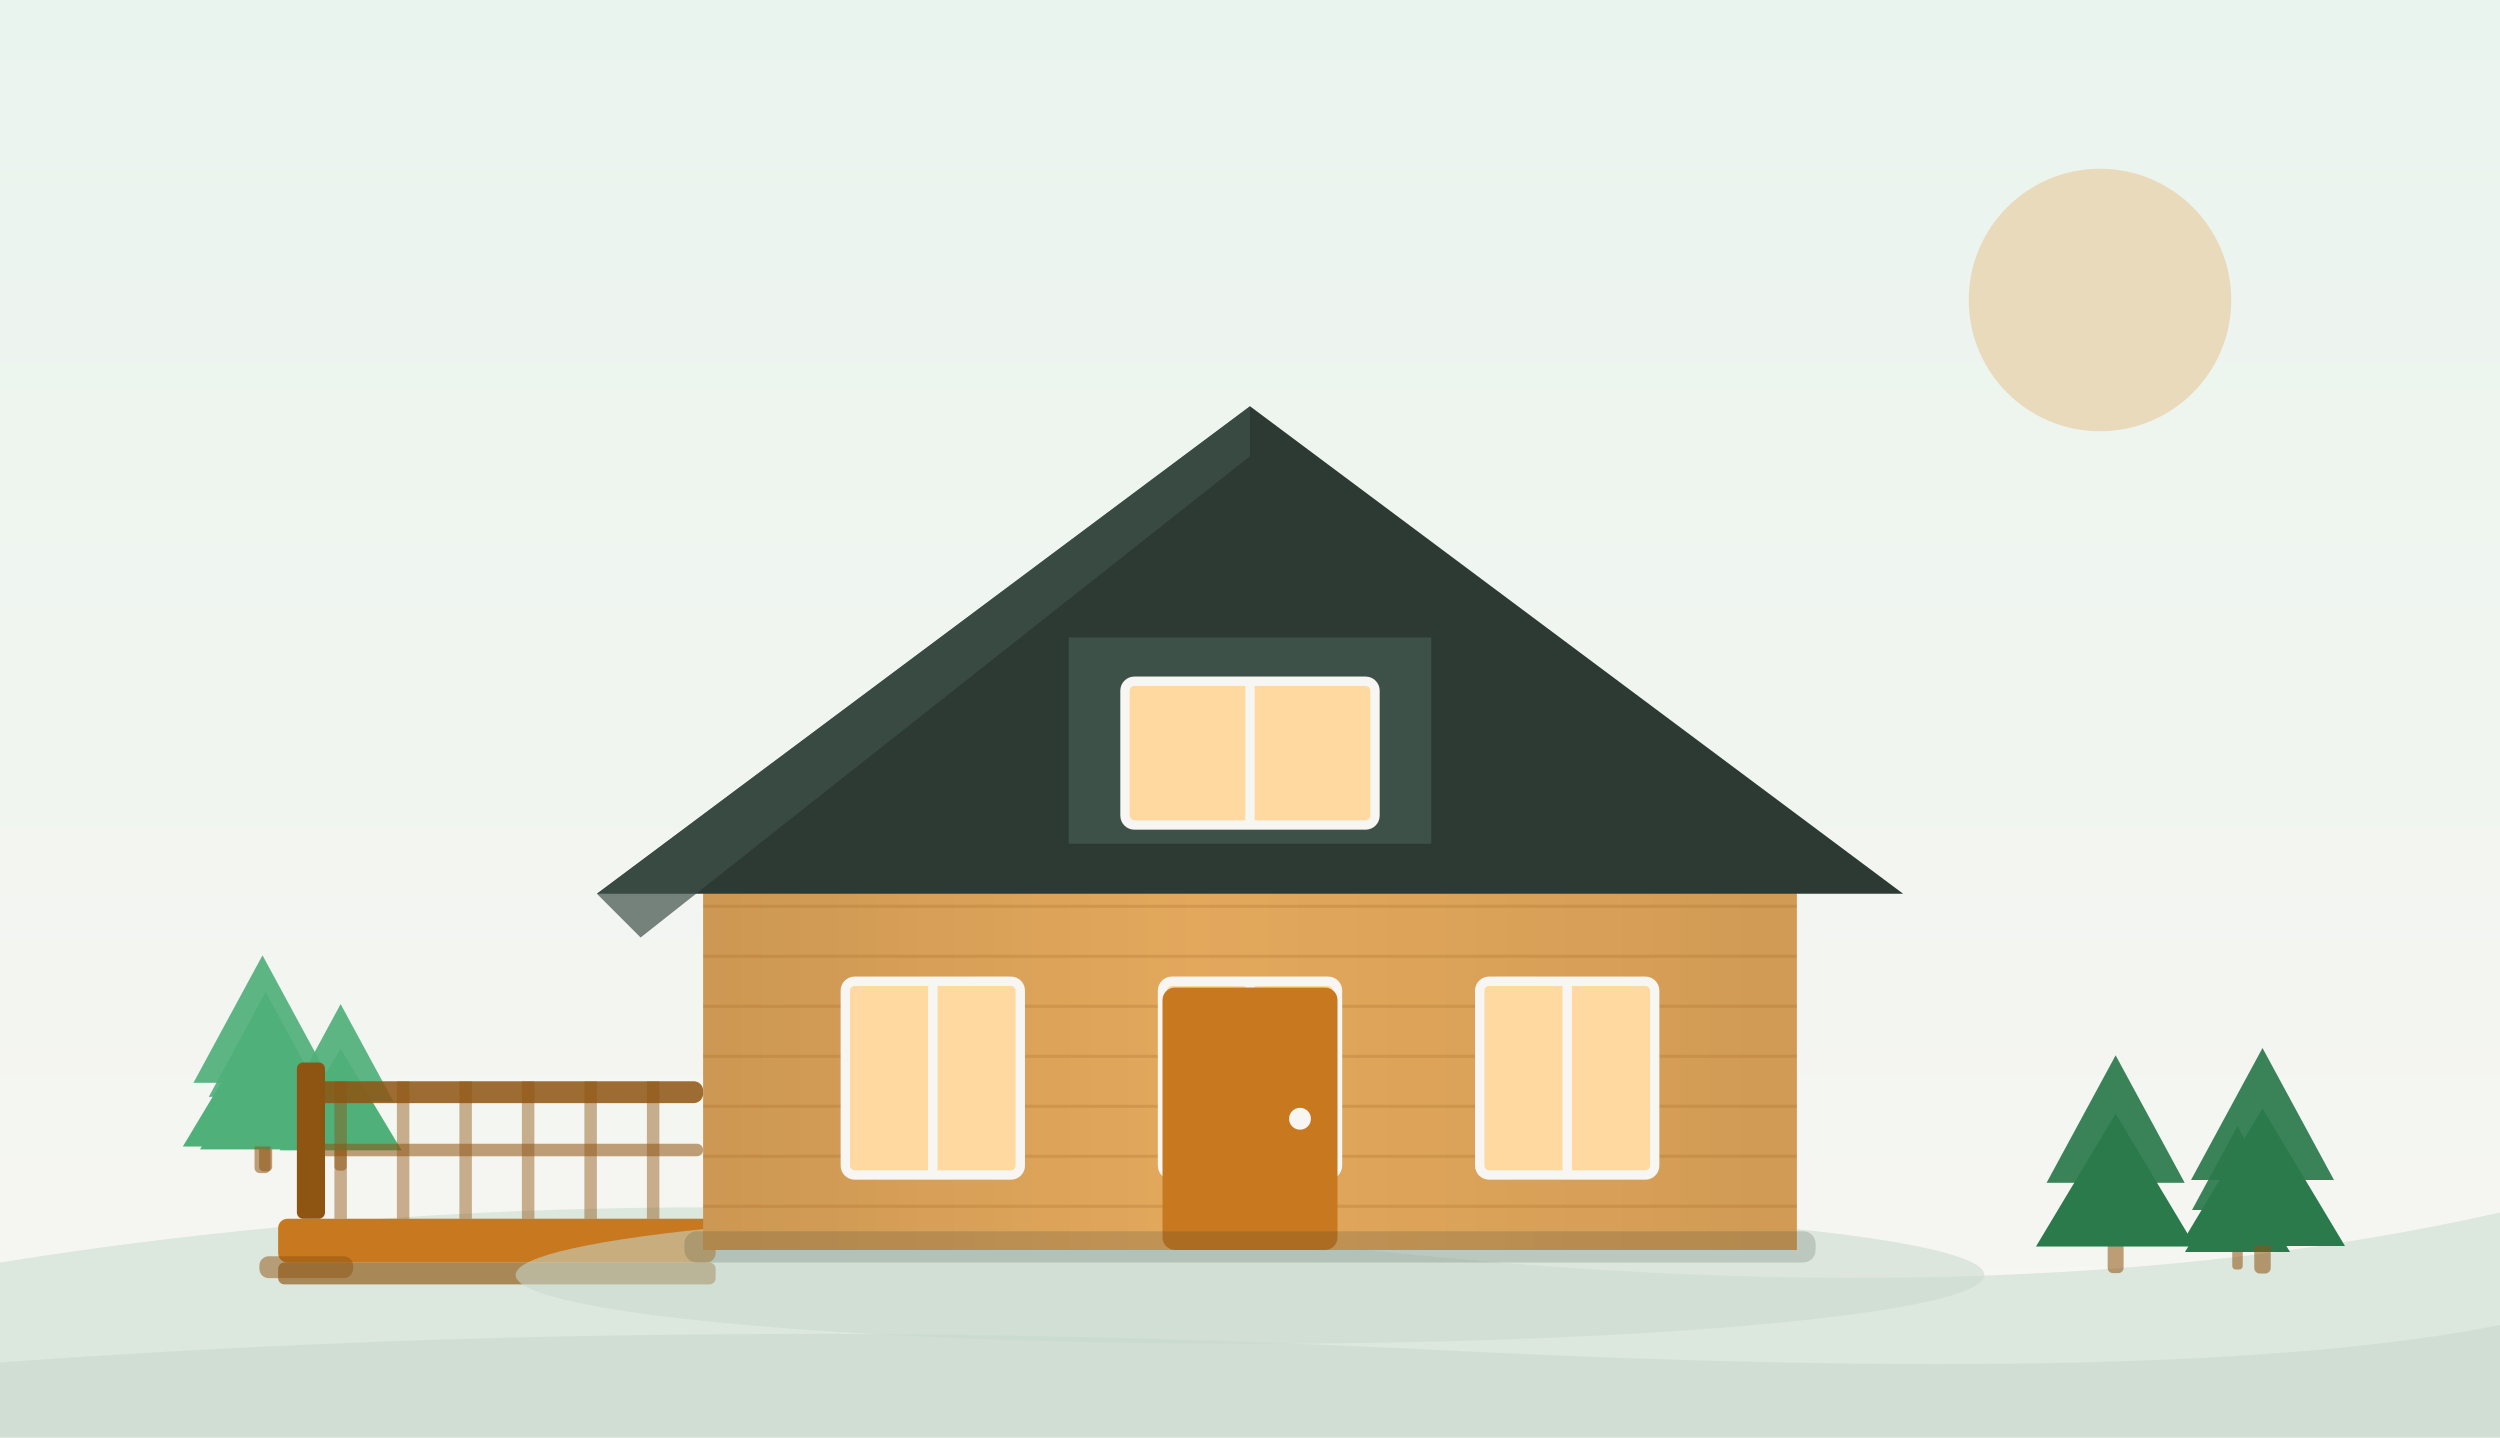
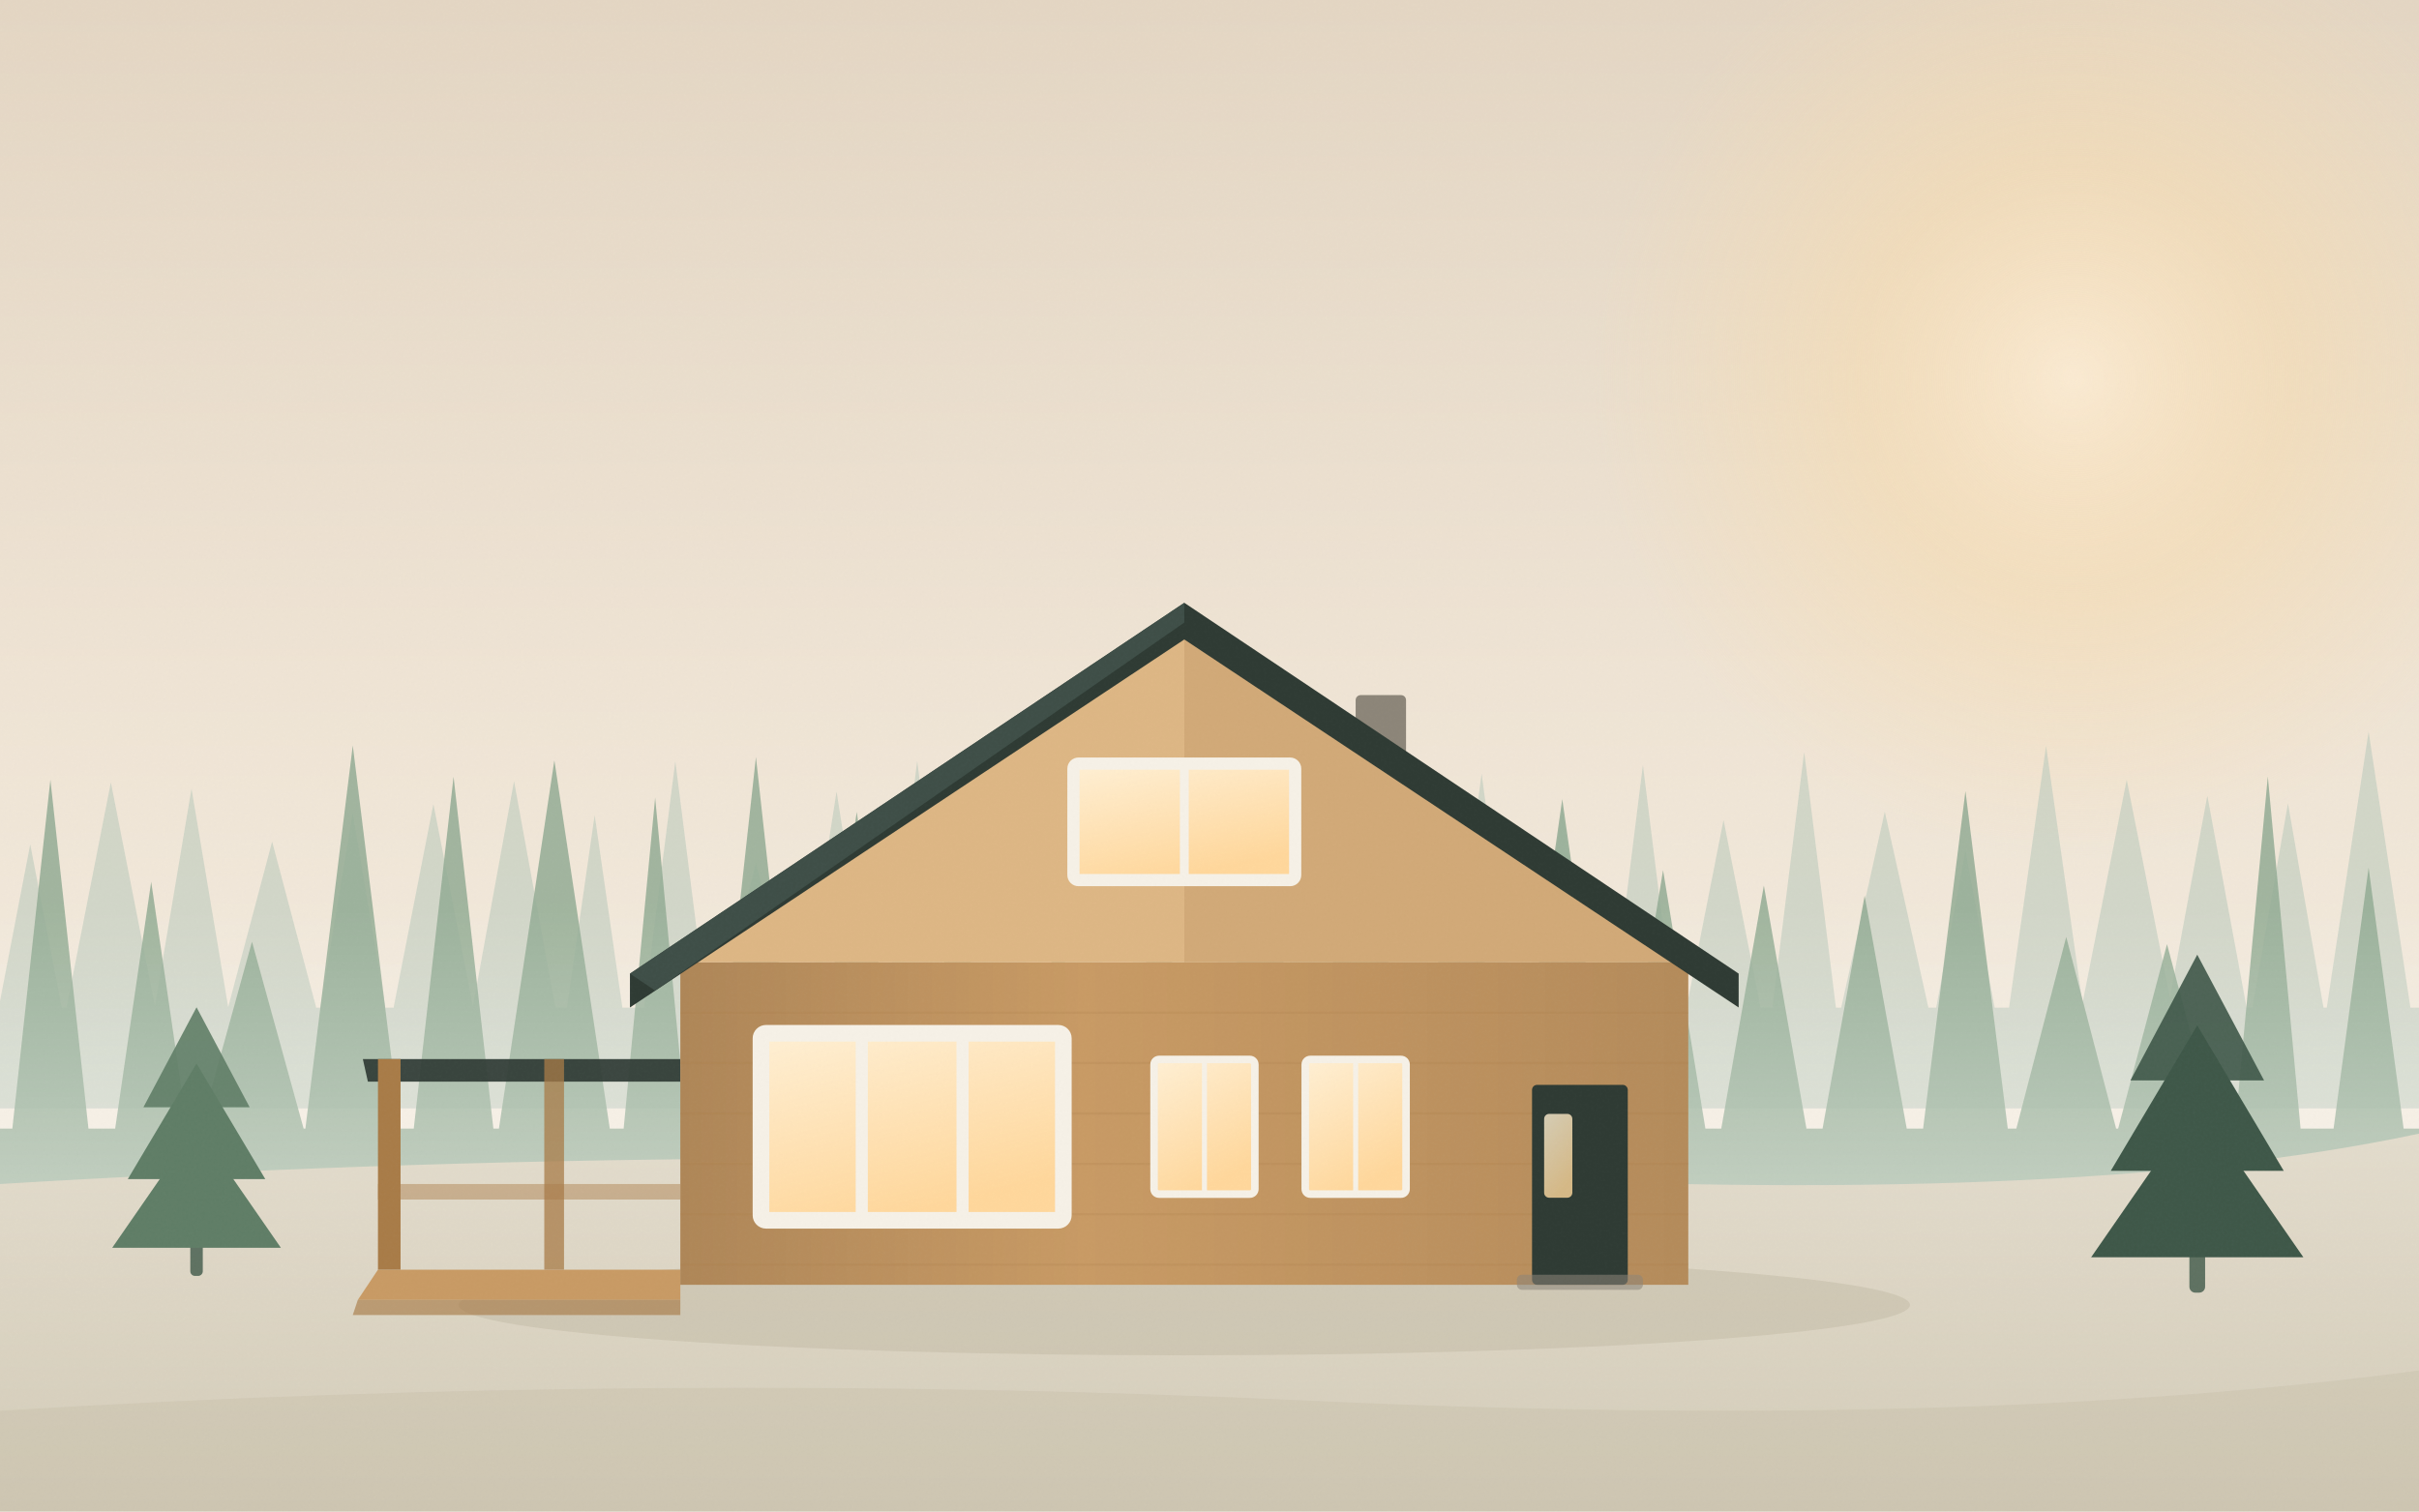
- <svg xmlns="http://www.w3.org/2000/svg" viewBox="0 0 800 460" role="img" aria-label="Каркасный дом КД-15, 6×9 м">
+ <svg xmlns="http://www.w3.org/2000/svg" viewBox="0 0 960 600" role="img" aria-label="Каркасный дом КД-15, 6×9 м, 84 м²">
  <defs>
    <linearGradient id="sky" x1="0" y1="0" x2="0" y2="1">
-       <stop offset="0" stop-color="#EAF4EE" />
-       <stop offset="1" stop-color="#F7F6F2" />
+       <stop offset="0" stop-color="#E4D6C3" />
+       <stop offset=".45" stop-color="#EFE4D4" />
+       <stop offset="1" stop-color="#F6F1E7" />
+     </linearGradient>
+     <radialGradient id="sunGlow" cx=".5" cy=".5" r=".5">
+       <stop offset="0" stop-color="#FBEBD2" stop-opacity=".95" />
+       <stop offset=".45" stop-color="#F7DCB0" stop-opacity=".55" />
+       <stop offset="1" stop-color="#F7DCB0" stop-opacity="0" />
+     </radialGradient>
+     <linearGradient id="glassGrad" x1="0" y1="0" x2=".4" y2="1">
+       <stop offset="0" stop-color="#FFF0D4" />
+       <stop offset="1" stop-color="#FFD79B" />
    </linearGradient>
    <linearGradient id="wallShade" x1="0" y1="0" x2="1" y2="0">
-       <stop offset="0" stop-color="#000" stop-opacity=".10" />
-       <stop offset=".45" stop-color="#000" stop-opacity="0" />
-       <stop offset="1" stop-color="#000" stop-opacity=".08" />
+       <stop offset="0" stop-color="#000" stop-opacity=".13" />
+       <stop offset=".4" stop-color="#000" stop-opacity="0" />
+       <stop offset="1" stop-color="#000" stop-opacity=".10" />
    </linearGradient>
+     <linearGradient id="mist" x1="0" y1="0" x2="0" y2="1">
+       <stop offset="0" stop-color="#fff" stop-opacity="0" />
+       <stop offset="1" stop-color="#fff" stop-opacity=".55" />
+     </linearGradient>
+     <linearGradient id="groundGrad" x1="0" y1="0" x2="0" y2="1">
+       <stop offset="0" stop-color="#E3DCCC" />
+       <stop offset="1" stop-color="#D3CBB8" />
+     </linearGradient>
+     <filter id="grain">
+       <feTurbulence type="fractalNoise" baseFrequency=".9" numOctaves="2" stitchTiles="stitch" />
+       <feColorMatrix type="saturate" values="0" />
+       <feComponentTransfer>
+         <feFuncA type="linear" slope=".055" />
+       </feComponentTransfer>
+     </filter>
+     <filter id="soft">
+       <feGaussianBlur stdDeviation="6" />
+     </filter>
  </defs>
-   <rect width="800" height="460" fill="url(#sky)" />
-   <circle cx="672" cy="96" r="42" fill="#E3A85C" opacity=".35" />
-   <path d="M0 404 Q200 372 420 398 T800 388 V460 H0 Z" fill="#DCE7DE" />
-   <g transform="translate(716 404) scale(0.56)">
-     <rect x="-3" y="-16" width="6" height="20" rx="2" fill="#8E5411" opacity=".55" />
-     <path d="M0 -78 L26 -30 H-26 Z" fill="#2A7A4B" opacity=".92" />
-     <path d="M0 -56 L30 -6 H-30 Z" fill="#2A7A4B" />
-   </g>
-   <g transform="translate(109 372) scale(0.65)">
-     <rect x="-3" y="-16" width="6" height="20" rx="2" fill="#8E5411" opacity=".55" />
-     <path d="M0 -78 L26 -30 H-26 Z" fill="#4FB07A" opacity=".92" />
-     <path d="M0 -56 L30 -6 H-30 Z" fill="#4FB07A" />
-   </g>
-   <g transform="translate(85 372) scale(0.70)">
-     <rect x="-3" y="-16" width="6" height="20" rx="2" fill="#8E5411" opacity=".55" />
-     <path d="M0 -78 L26 -30 H-26 Z" fill="#4FB07A" opacity=".92" />
-     <path d="M0 -56 L30 -6 H-30 Z" fill="#4FB07A" />
-   </g>
-   <g transform="translate(84 372) scale(0.85)">
-     <rect x="-3" y="-16" width="6" height="20" rx="2" fill="#8E5411" opacity=".55" />
-     <path d="M0 -78 L26 -30 H-26 Z" fill="#4FB07A" opacity=".92" />
-     <path d="M0 -56 L30 -6 H-30 Z" fill="#4FB07A" />
-   </g>
-   <g transform="translate(677 404) scale(0.85)">
-     <rect x="-3" y="-16" width="6" height="20" rx="2" fill="#8E5411" opacity=".55" />
-     <path d="M0 -78 L26 -30 H-26 Z" fill="#2A7A4B" opacity=".92" />
-     <path d="M0 -56 L30 -6 H-30 Z" fill="#2A7A4B" />
-   </g>
-   <g transform="translate(724 404) scale(0.88)">
-     <rect x="-3" y="-16" width="6" height="20" rx="2" fill="#8E5411" opacity=".55" />
-     <path d="M0 -78 L26 -30 H-26 Z" fill="#2A7A4B" opacity=".92" />
-     <path d="M0 -56 L30 -6 H-30 Z" fill="#2A7A4B" />
+   <rect width="960" height="600" fill="url(#sky)" />
+   <circle cx="822.543" cy="150" r="190" fill="url(#sunGlow)" />
+   <path d="M-20 440 L-30.8 400.0 L-20.0 307.5 L-9.2 400.0 L-0.5 400.0 L12.0 335.2 L24.5 400.0 L26.4 400.0 L44.0 310.6 L61.6 400.0 L61.4 400.0 L76.0 313.1 L90.6 400.0 L90.5 400.0 L108.0 334.1 L125.5 400.0 L127.1 400.0 L140.0 322.7 L152.9 400.0 L156.2 400.0 L172.0 319.2 L187.8 400.0 L187.6 400.0 L204.0 310.1 L220.4 400.0 L225.0 400.0 L236.0 323.6 L247.0 400.0 L255.6 400.0 L268.0 302.2 L280.4 400.0 L286.0 400.0 L300.0 342.4 L314.0 400.0 L318.6 400.0 L332.0 314.2 L345.4 400.0 L351.9 400.0 L364.0 302.0 L376.1 400.0 L380.9 400.0 L396.0 332.4 L411.1 400.0 L416.4 400.0 L428.0 300.0 L439.6 400.0 L446.8 400.0 L460.0 311.4 L473.2 400.0 L481.5 400.0 L492.0 303.9 L502.5 400.0 L509.3 400.0 L524.0 297.2 L538.7 400.0 L540.7 400.0 L556.0 338.2 L571.3 400.0 L575.7 400.0 L588.0 307.1 L600.3 400.0 L608.3 400.0 L620.0 320.9 L631.7 400.0 L640.0 400.0 L652.0 303.7 L664.0 400.0 L669.3 400.0 L684.0 325.5 L698.7 400.0 L703.4 400.0 L716.0 298.5 L728.6 400.0 L730.7 400.0 L748.0 322.2 L765.3 400.0 L768.4 400.0 L780.0 337.7 L791.6 400.0 L797.3 400.0 L812.0 296.1 L826.7 400.0 L826.1 400.0 L844.0 309.5 L861.9 400.0 L860.4 400.0 L876.0 315.9 L891.6 400.0 L893.9 400.0 L908.0 318.9 L922.1 400.0 L923.4 400.0 L940.0 290.4 L956.6 400.0 L961.1 400.0 L972.0 332.9 L982.9 400.0 L1000 440 Z" fill="#C3CEC0" opacity="0.7" />
+   <path d="M-20 488 L-36.9 448.0 L-20.0 318.2 L-3.1 448.0 L4.9 448.0 L20.0 309.5 L35.1 448.0 L45.7 448.0 L60.0 350.0 L74.3 448.0 L79.5 448.0 L100.0 373.8 L120.5 448.0 L121.2 448.0 L140.0 295.9 L158.8 448.0 L164.2 448.0 L180.0 308.3 L195.8 448.0 L198.0 448.0 L220.0 301.8 L242.0 448.0 L247.5 448.0 L260.0 316.6 L272.5 448.0 L283.8 448.0 L300.0 300.5 L316.2 448.0 L321.6 448.0 L340.0 322.3 L358.4 448.0 L364.7 448.0 L380.0 347.2 L395.3 448.0 L405.4 448.0 L420.0 367.1 L434.6 448.0 L439.2 448.0 L460.0 360.2 L480.8 448.0 L480.2 448.0 L500.0 322.6 L519.8 448.0 L520.4 448.0 L540.0 296.4 L559.6 448.0 L558.9 448.0 L580.0 329.7 L601.1 448.0 L601.3 448.0 L620.0 317.2 L638.7 448.0 L643.2 448.0 L660.0 345.4 L676.8 448.0 L683.1 448.0 L700.0 351.5 L716.9 448.0 L723.3 448.0 L740.0 355.5 L756.7 448.0 L763.2 448.0 L780.0 314.0 L796.8 448.0 L800.2 448.0 L820.0 371.9 L839.8 448.0 L840.6 448.0 L860.0 374.8 L879.4 448.0 L887.0 448.0 L900.0 308.2 L913.0 448.0 L926.1 448.0 L940.0 344.4 L953.9 448.0 L966.0 448.0 L980.0 372.1 L994.0 448.0 L1000 488 Z" fill="#93AB94" opacity="0.85" />
+   <rect x="0" y="360" width="960" height="130" fill="url(#mist)" opacity=".7" />
+   <path d="M0 470 Q300 452 560 466 T960 450 V600 H0 Z" fill="url(#groundGrad)" />
+   <g transform="translate(78 504) scale(0.62)">
+     <rect x="-4" y="-24" width="8" height="28" rx="3" fill="#3E5748" opacity=".8" />
+     <path d="M0 -168 L34 -104 H-34 Z" fill="#5F7D66" opacity=".9" />
+     <path d="M0 -132 L44 -58 H-44 Z" fill="#5F7D66" />
+     <path d="M0 -92 L54 -14 H-54 Z" fill="#5F7D66" />
  </g>
  <g>
-     <rect x="89" y="390" width="140" height="14" rx="3" fill="#C8791F" />
-     <rect x="89" y="404" width="140" height="7" rx="2" fill="#8E5411" opacity=".65" />
-     <rect x="107" y="346" width="4" height="44" fill="#8E5411" opacity=".45" />
-     <rect x="127" y="346" width="4" height="44" fill="#8E5411" opacity=".45" />
-     <rect x="147" y="346" width="4" height="44" fill="#8E5411" opacity=".45" />
-     <rect x="167" y="346" width="4" height="44" fill="#8E5411" opacity=".45" />
-     <rect x="187" y="346" width="4" height="44" fill="#8E5411" opacity=".45" />
-     <rect x="207" y="346" width="4" height="44" fill="#8E5411" opacity=".45" />
-     <rect x="97" y="346" width="128" height="7" rx="3" fill="#8E5411" opacity=".85" />
-     <rect x="97" y="366" width="128" height="4" rx="2" fill="#8E5411" opacity=".55" />
-     <rect x="95" y="340" width="9" height="50" rx="2" fill="#8E5411" />
-     <rect x="83" y="402" width="30" height="7" rx="3" fill="#8E5411" opacity=".5" />
+     <ellipse cx="470" cy="518" rx="288" ry="20" fill="#BFB7A2" opacity=".45" />
+     <g>
+       <path d="M150 504 H270 V516 H142 Z" fill="#C89A64" />
+       <path d="M142 516 H270 v6 H140 Z" fill="#A87B47" opacity=".65" />
+       <path d="M144 420.4 H270 v8.96 H146 Z" fill="#2E3A33" opacity=".92" />
+       <rect x="150" y="420.4" width="8.96" height="83.6" fill="#A87B47" />
+       <rect x="216" y="420.4" width="7.84" height="83.6" fill="#A87B47" opacity=".75" />
+       <rect x="150" y="470" width="120" height="6.16" fill="#A87B47" opacity=".45" />
+     </g>
+     <rect x="538" y="275.92" width="20" height="84.32" rx="2" fill="#8C8578" />
+     <rect x="270" y="382" width="400" height="128" fill="#C89A64" />
+     <polygon points="270,382 470,246 670,382" fill="#DDB684" />
+     <polygon points="470,246 670,382 470,382" fill="#A87B47" opacity=".22" />
+     <rect x="270" y="382" width="400" height="128" fill="url(#wallShade)" />
+     <line x1="270" y1="402" x2="670" y2="402" stroke="#A87B47" stroke-width=".9" opacity=".2" />
+     <line x1="270" y1="422" x2="670" y2="422" stroke="#A87B47" stroke-width=".9" opacity=".2" />
+     <line x1="270" y1="442" x2="670" y2="442" stroke="#A87B47" stroke-width=".9" opacity=".2" />
+     <line x1="270" y1="462" x2="670" y2="462" stroke="#A87B47" stroke-width=".9" opacity=".2" />
+     <line x1="270" y1="482" x2="670" y2="482" stroke="#A87B47" stroke-width=".9" opacity=".2" />
+     <line x1="270" y1="502" x2="670" y2="502" stroke="#A87B47" stroke-width=".9" opacity=".2" />
+     <path d="M250 386.48 L470 239.28 L690 386.48 L690 399.92 L470 253.84 L250 399.92 Z" fill="#2E3A33" />
+     <path d="M250 386.48 L470 239.28 L470 247.12 L260 393.2  Z" fill="#3F5049" opacity=".9" />
+     <g>
+       <rect x="426" y="303.12" width="88" height="46.24" rx="2" fill="url(#glassGrad)" />
+       <line x1="470" y1="303.12" x2="470" y2="349.36" stroke="#F6F1E7" stroke-width="3.52" />
+       <rect x="426" y="303.12" width="88" height="46.24" rx="2" fill="none" stroke="#F6F1E7" stroke-width="4.84" />
+     </g>
+     <g>
+       <rect x="302" y="410.16" width="120" height="74.24" rx="2" fill="url(#glassGrad)" />
+       <line x1="342" y1="410.16" x2="342" y2="484.4" stroke="#F6F1E7" stroke-width="4.8" />
+       <line x1="382" y1="410.16" x2="382" y2="484.4" stroke="#F6F1E7" stroke-width="4.8" />
+       <rect x="302" y="410.16" width="120" height="74.24" rx="2" fill="none" stroke="#F6F1E7" stroke-width="6.6" />
+     </g>
+     <g>
+       <rect x="458" y="420.554" width="40" height="53.453" rx="2" fill="url(#glassGrad)" />
+       <line x1="478" y1="420.554" x2="478" y2="474.006" stroke="#F6F1E7" stroke-width="2" />
+       <rect x="458" y="420.554" width="40" height="53.453" rx="2" fill="none" stroke="#F6F1E7" stroke-width="3" />
+     </g>
+     <g>
+       <rect x="518" y="420.554" width="40" height="53.453" rx="2" fill="url(#glassGrad)" />
+       <line x1="538" y1="420.554" x2="538" y2="474.006" stroke="#F6F1E7" stroke-width="2" />
+       <rect x="518" y="420.554" width="40" height="53.453" rx="2" fill="none" stroke="#F6F1E7" stroke-width="3" />
+     </g>
+     <g>
+       <rect x="608" y="430.64" width="38" height="79.36" rx="2" fill="#2E3A33" />
+       <rect x="612.8" y="442.16" width="11.2" height="33.28" rx="2" fill="url(#glassGrad)" opacity=".8" />
+       <rect x="602" y="506" width="50" height="6" rx="2" fill="#8C8578" opacity=".55" />
+     </g>
  </g>
-   <g>
-     <ellipse cx="400" cy="408" rx="235" ry="22" fill="#C8D9CC" opacity=".55" />
-     <rect x="225" y="280" width="350" height="120" fill="#E3A85C" />
-     <rect x="225" y="280" width="350" height="120" fill="url(#wallShade)" />
-     <line x1="225" y1="290" x2="575" y2="290" stroke="#8E5411" stroke-width="1" opacity=".18" />
-     <line x1="225" y1="306" x2="575" y2="306" stroke="#8E5411" stroke-width="1" opacity=".18" />
-     <line x1="225" y1="322" x2="575" y2="322" stroke="#8E5411" stroke-width="1" opacity=".18" />
-     <line x1="225" y1="338" x2="575" y2="338" stroke="#8E5411" stroke-width="1" opacity=".18" />
-     <line x1="225" y1="354" x2="575" y2="354" stroke="#8E5411" stroke-width="1" opacity=".18" />
-     <line x1="225" y1="370" x2="575" y2="370" stroke="#8E5411" stroke-width="1" opacity=".18" />
-     <line x1="225" y1="386" x2="575" y2="386" stroke="#8E5411" stroke-width="1" opacity=".18" />
-     <path d="M191 286 L400 130 L609 286 Z" fill="#2C3A33" />
-     <path d="M191 286 L400 130 L400 146 L205 300 Z" fill="#3E5148" opacity=".7" />
-     <path d="M342 204 h116 v66 h-116 z" fill="#3E5148" />
-     <g transform="translate(360 218)">
-       <rect width="80" height="46" rx="3" fill="#FFD9A0" />
-       <rect width="80" height="46" rx="3" fill="none" stroke="#F7F6F2" stroke-width="3" />
-       <line x1="40" y1="0" x2="40" y2="46" stroke="#F7F6F2" stroke-width="3" />
-     </g>
-     <g transform="translate(270.5 314)">
-       <rect width="56" height="62" rx="3" fill="#FFD9A0" />
-       <rect width="56" height="62" rx="3" fill="none" stroke="#F7F6F2" stroke-width="3" />
-       <line x1="28" y1="0" x2="28" y2="62" stroke="#F7F6F2" stroke-width="3" />
-     </g>
-     <g transform="translate(372 314)">
-       <rect width="56" height="62" rx="3" fill="#FFD9A0" />
-       <rect width="56" height="62" rx="3" fill="none" stroke="#F7F6F2" stroke-width="3" />
-       <line x1="28" y1="0" x2="28" y2="62" stroke="#F7F6F2" stroke-width="3" />
-     </g>
-     <g transform="translate(473.5 314)">
-       <rect width="56" height="62" rx="3" fill="#FFD9A0" />
-       <rect width="56" height="62" rx="3" fill="none" stroke="#F7F6F2" stroke-width="3" />
-       <line x1="28" y1="0" x2="28" y2="62" stroke="#F7F6F2" stroke-width="3" />
-     </g>
-     <rect x="372" y="316" width="56" height="84" rx="4" fill="#C8791F" />
-     <circle cx="416" cy="358" r="3.5" fill="#F7F6F2" />
-     <rect x="219" y="394" width="362" height="10" rx="4" fill="#2C3A33" opacity=".18" />
+   <g transform="translate(872 510) scale(0.78)">
+     <rect x="-4" y="-24" width="8" height="28" rx="3" fill="#3E5748" opacity=".8" />
+     <path d="M0 -168 L34 -104 H-34 Z" fill="#3E5748" opacity=".9" />
+     <path d="M0 -132 L44 -58 H-44 Z" fill="#3E5748" />
+     <path d="M0 -92 L54 -14 H-54 Z" fill="#3E5748" />
  </g>
-   <path d="M0 436 Q220 420 460 432 T800 424 V460 H0 Z" fill="#C8D9CC" opacity=".6" />
+   <path d="M0 560 Q260 544 520 556 T960 544 V600 H0 Z" fill="#BFB7A2" opacity=".3" />
+   <rect width="960" height="600" filter="url(#grain)" opacity=".45" />
</svg>
